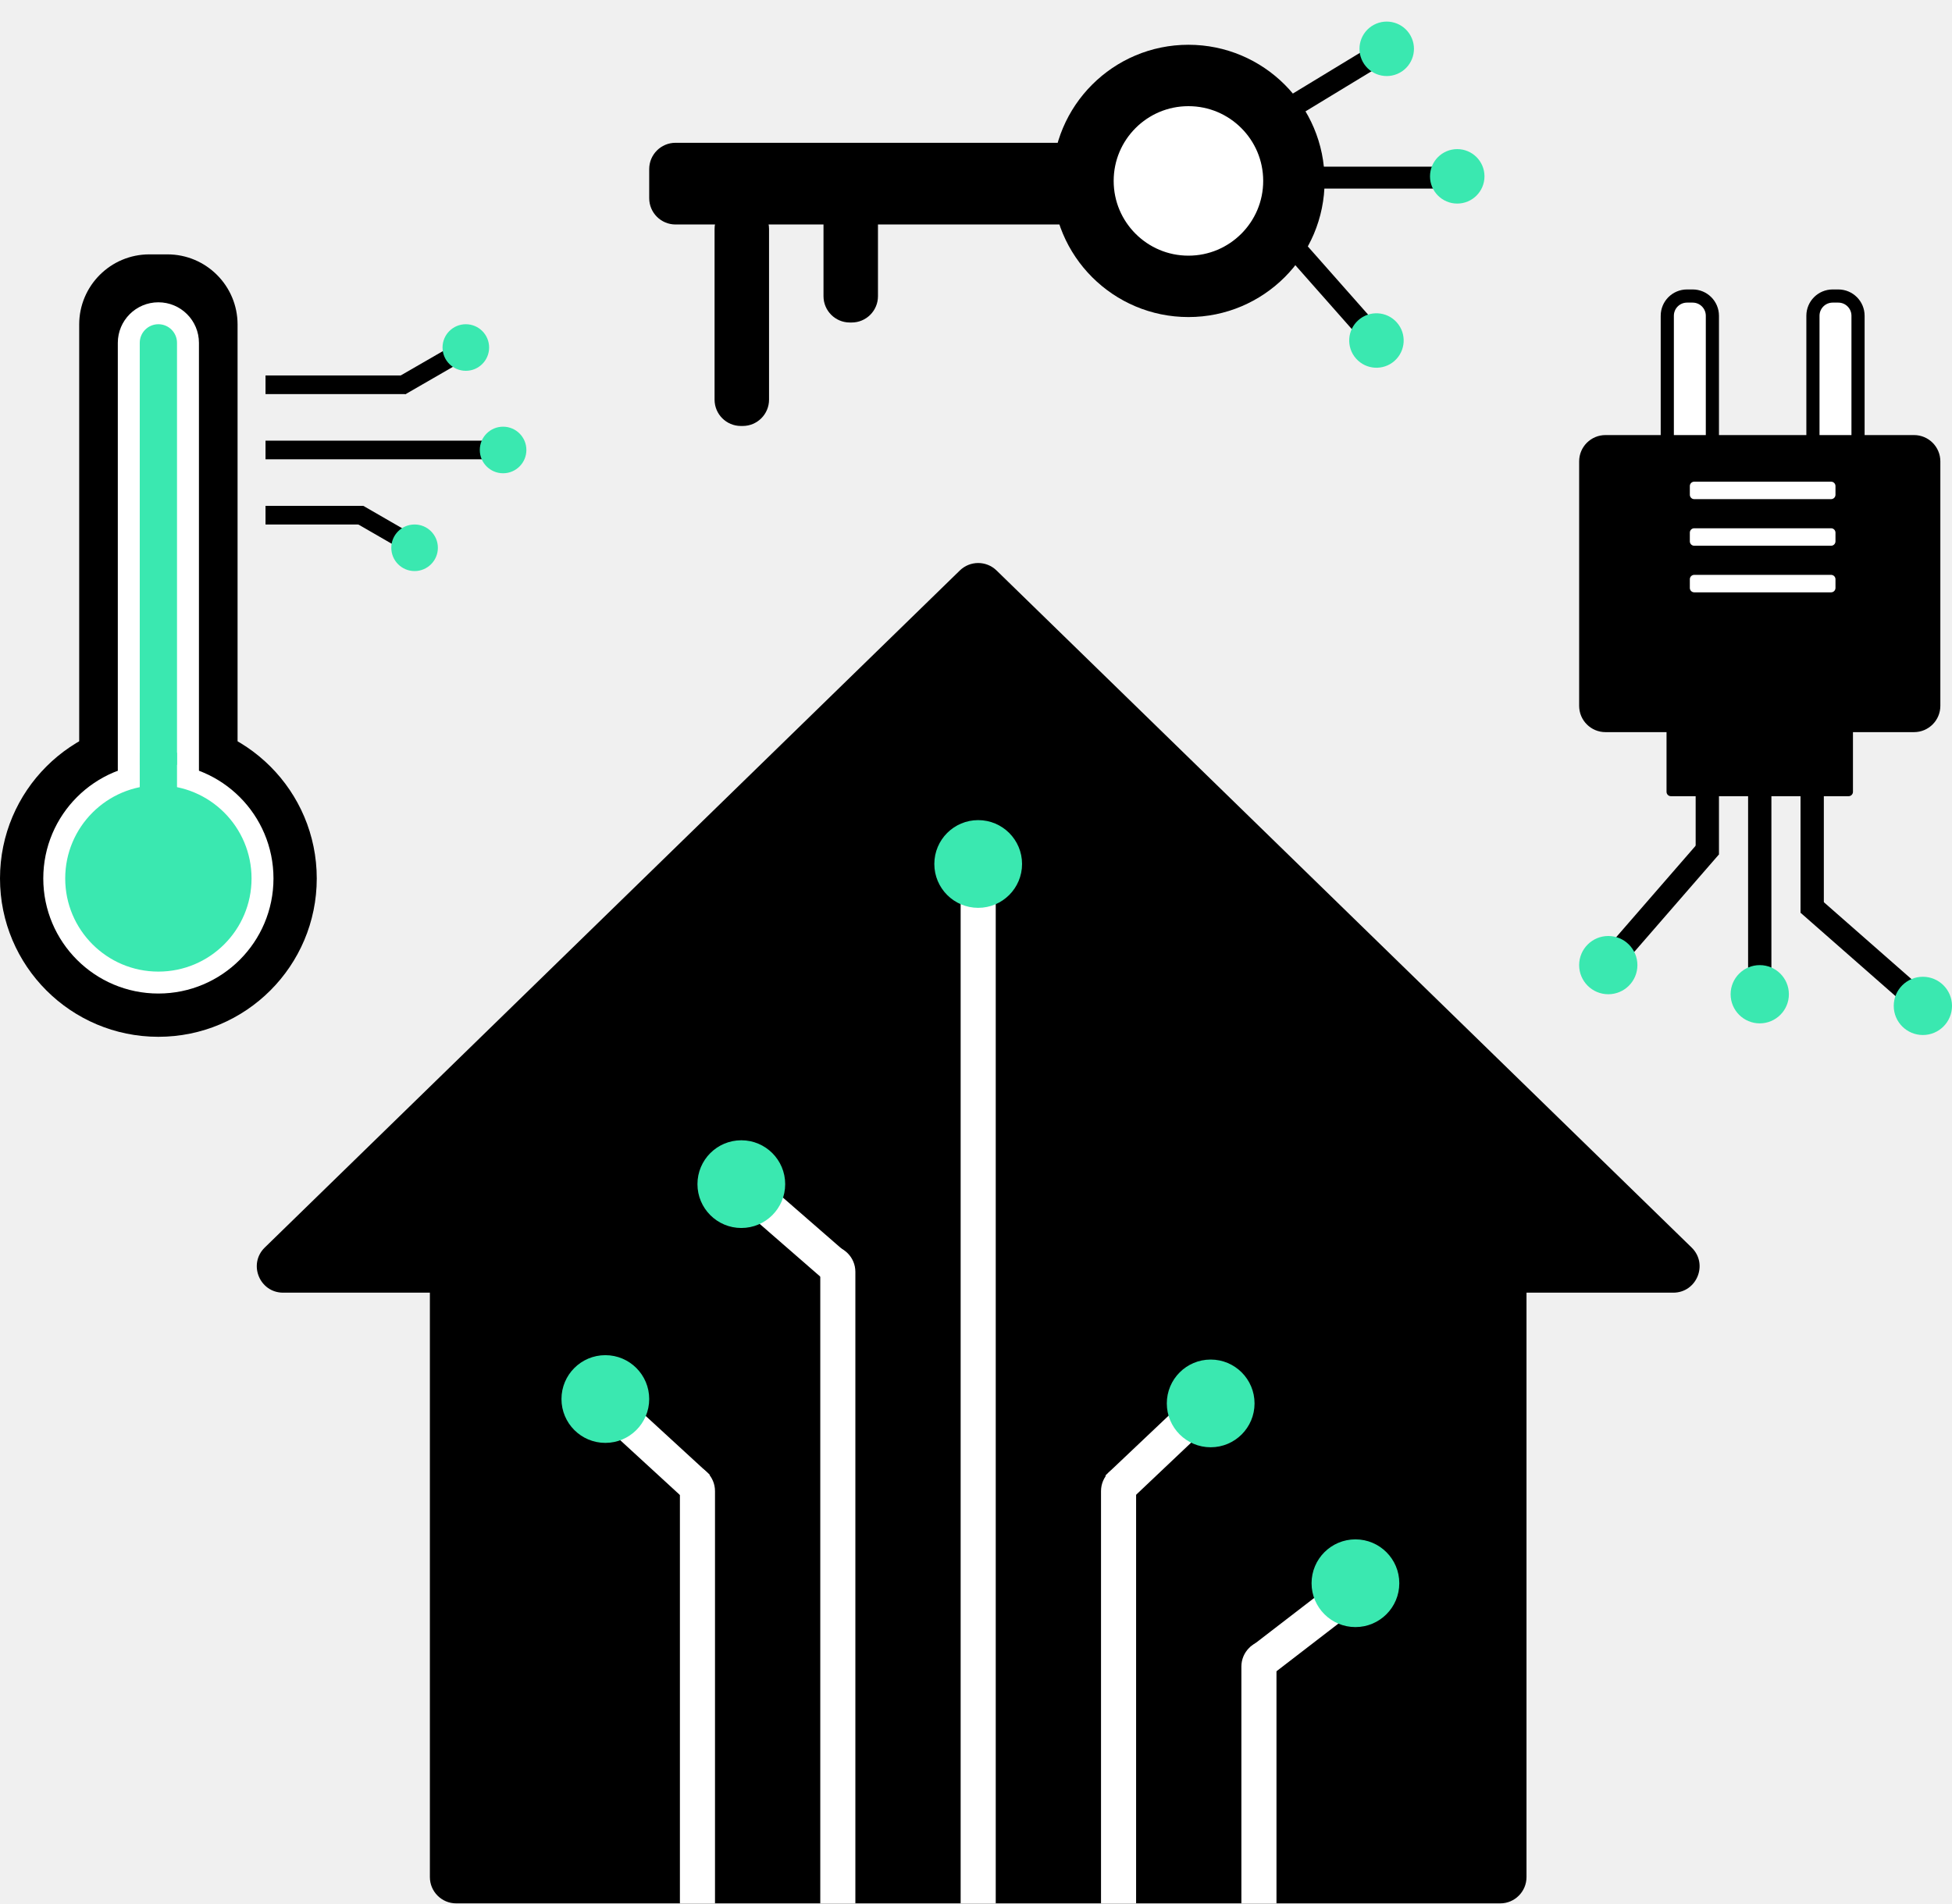
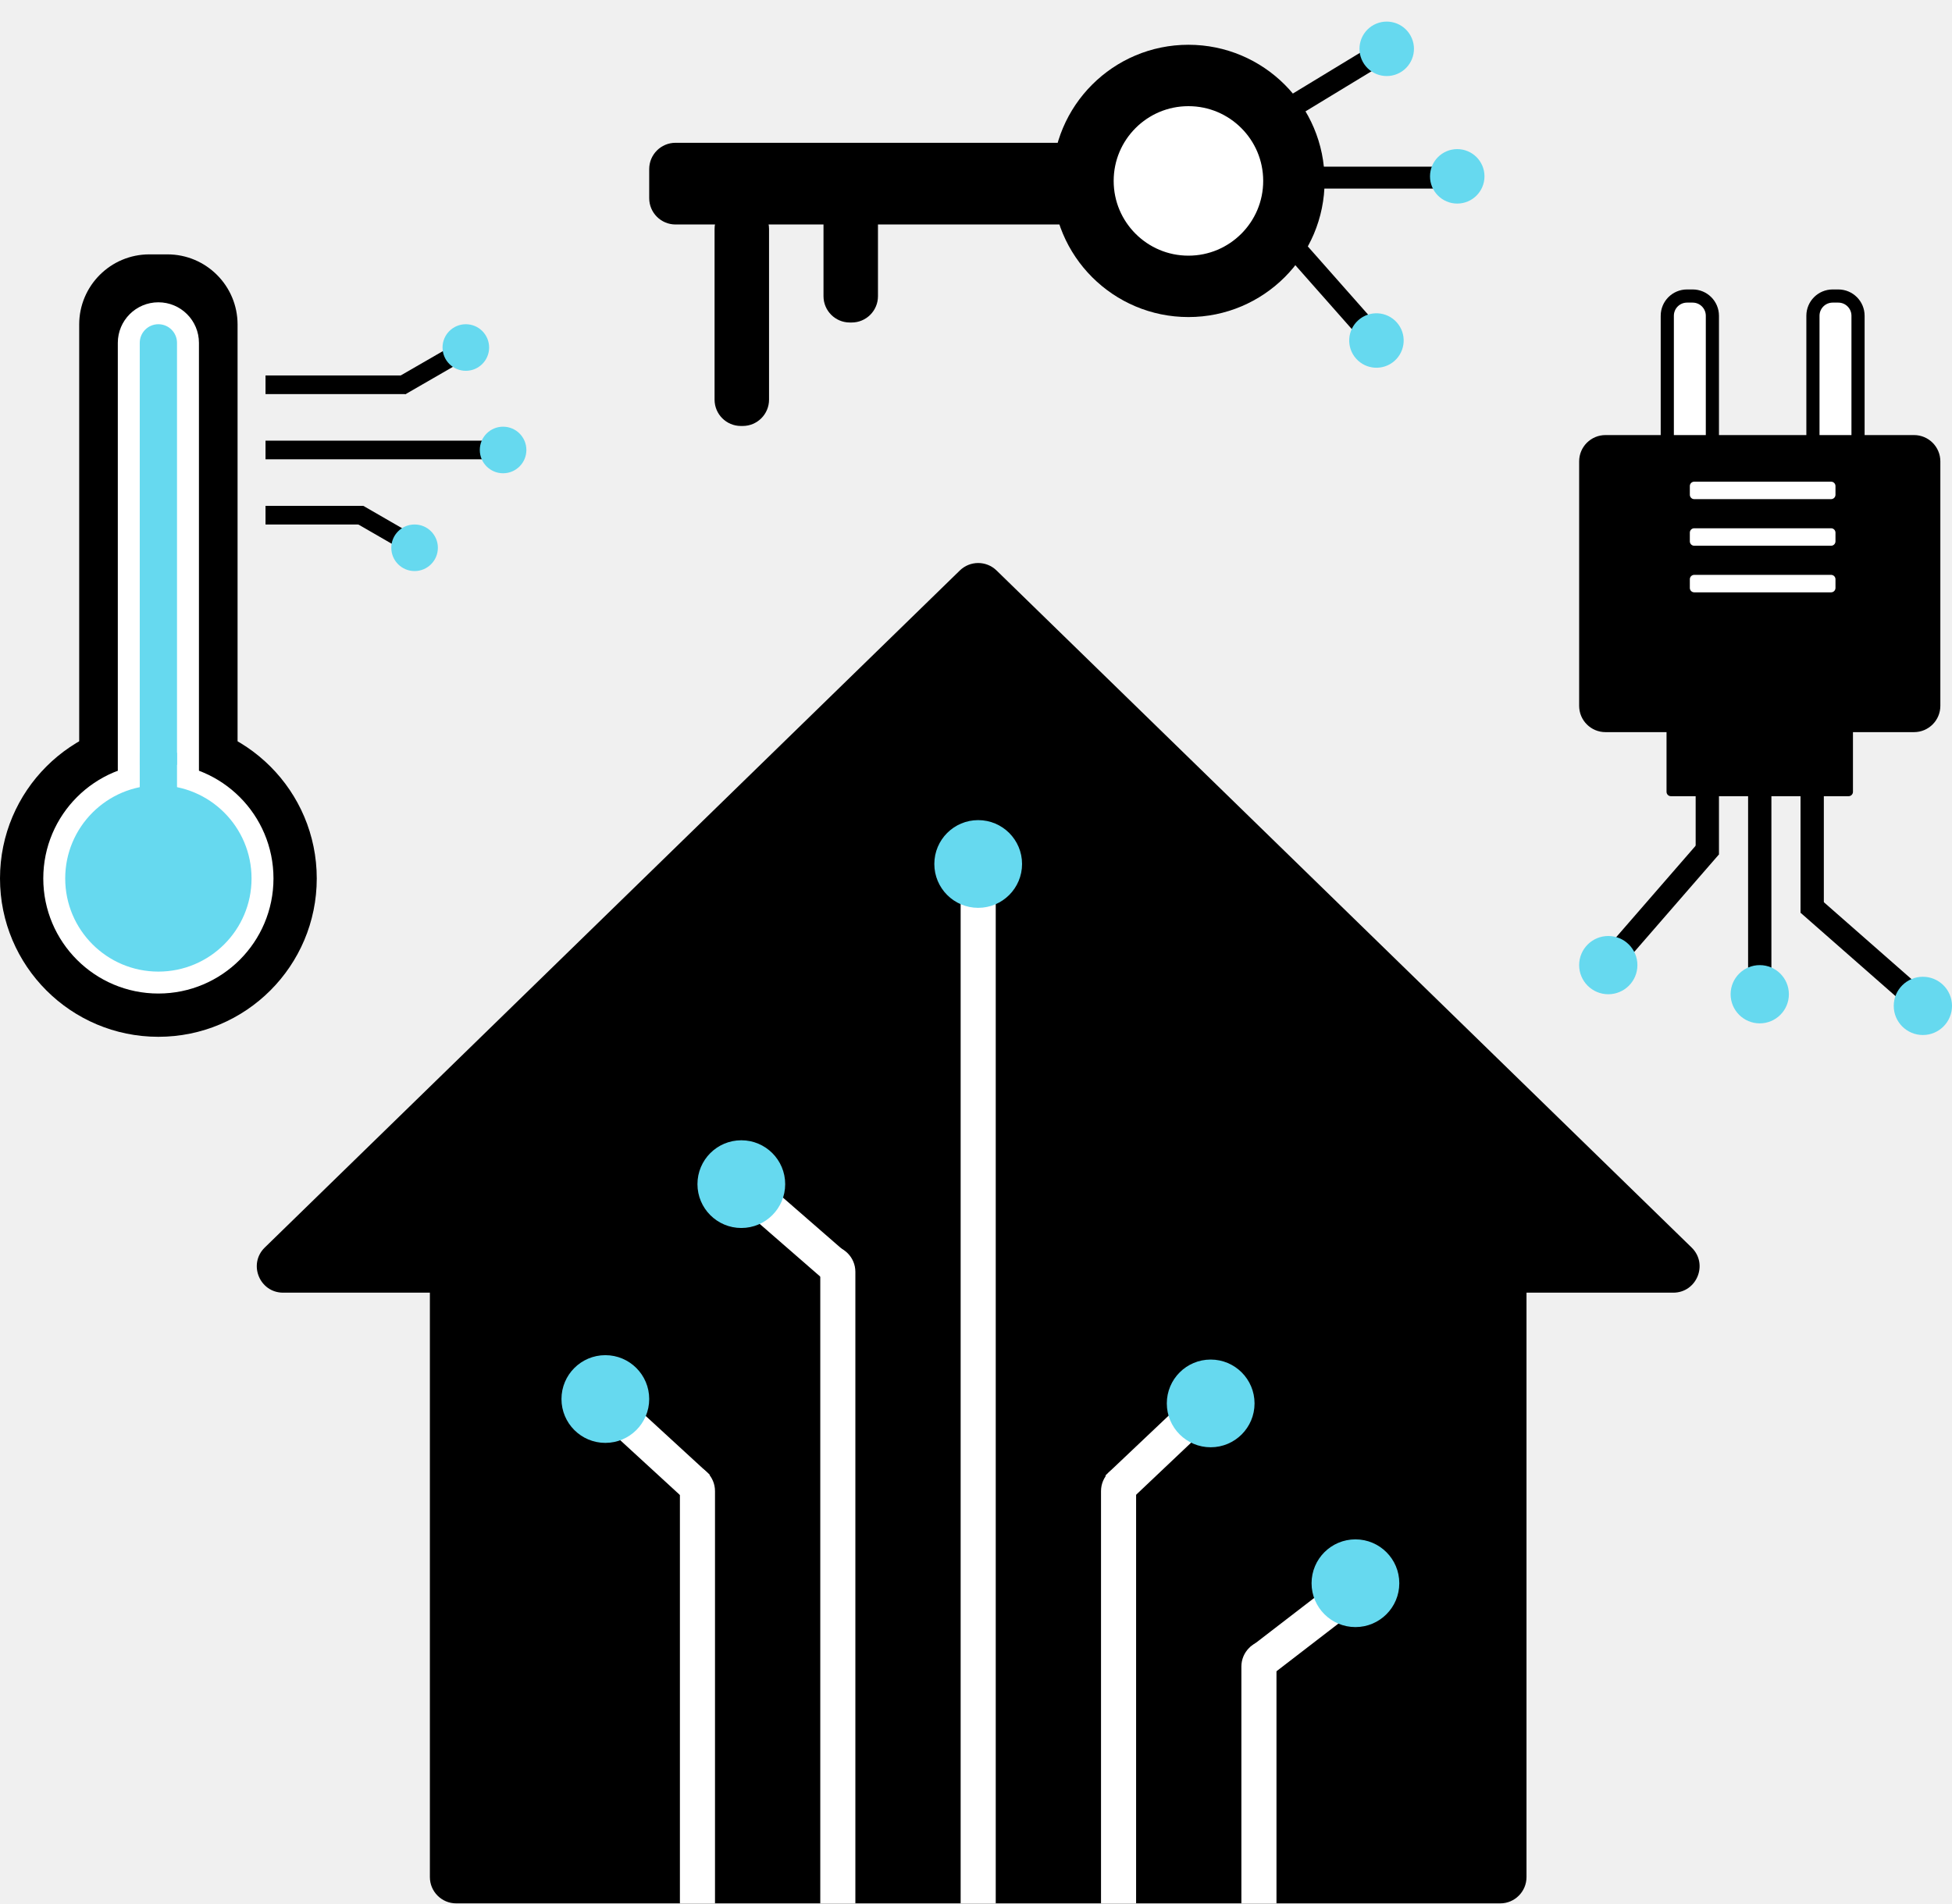
<svg xmlns="http://www.w3.org/2000/svg" width="445" height="434" viewBox="0 0 445 434" fill="none">
-   <path d="M98 292H348V428C348 431.313 345.314 434 342 434H104C100.686 434 98 431.313 98 428V292Z" fill="black" />
-   <path d="M218.813 130.079C221.143 127.809 224.857 127.809 227.187 130.079L385.636 284.452C389.491 288.209 386.832 294.75 381.449 294.75H64.551C59.168 294.75 56.509 288.209 60.364 284.452L218.813 130.079Z" fill="black" />
+   <path d="M98 292H348V428C348 431.313 345.314 434 342 434H104C100.686 434 98 431.313 98 428V292Z" fill="#000" />
+   <path d="M218.813 130.079C221.143 127.809 224.857 127.809 227.187 130.079L385.636 284.452C389.491 288.209 386.832 294.75 381.449 294.75H64.551C59.168 294.75 56.509 288.209 60.364 284.452L218.813 130.079Z" fill="#000" />
  <path d="M155 334H157C160.314 334 163 336.686 163 340V434H155V334Z" fill="white" />
  <rect x="146.347" y="322.075" width="21" height="8" transform="rotate(42.5666 146.347 322.075)" fill="white" />
-   <circle cx="138" cy="319" r="10" fill="#3AE8B0" />
+   <circle cx="138" cy="319" r="10" fill="#66d9ef" />
  <path d="M187 284H189C192.314 284 195 286.686 195 290V434H187V284Z" fill="white" />
  <path d="M219 204H227V434H219V204Z" fill="white" />
-   <circle cx="223" cy="197" r="10" fill="#3AE8B0" />
+   <circle cx="223" cy="197" r="10" fill="#66d9ef" />
  <rect x="177.253" y="272" width="21" height="8" transform="rotate(41.0421 177.253 272)" fill="white" />
-   <circle cx="169" cy="270" r="10" fill="#3AE8B0" />
+   <circle cx="169" cy="270" r="10" fill="#66d9ef" />
  <path d="M259 334H257C253.686 334 251 336.686 251 340V434H259V334Z" fill="white" />
  <rect width="21" height="8" transform="matrix(-0.726073 0.687618 0.687618 0.726073 267.247 322)" fill="white" />
-   <circle r="10" transform="matrix(-1 0 0 1 276 320)" fill="#3AE8B0" />
+   <circle r="10" transform="matrix(-1 0 0 1 276 320)" fill="#66d9ef" />
  <path d="M291 374H289C285.686 374 283 376.686 283 380V434H291V374Z" fill="white" />
  <rect width="20.647" height="8" transform="matrix(-0.792397 0.610005 0.610005 0.792397 301.361 363)" fill="white" />
-   <circle r="10" transform="matrix(-1 0 0 1 309 361)" fill="#3AE8B0" />
-   <circle cx="36.106" cy="200.301" r="36.106" fill="black" />
-   <path d="M18.053 74C18.053 65.163 25.216 58 34.053 58H38.159C46.996 58 54.159 65.163 54.159 74V181.186H18.053V74Z" fill="black" />
-   <path d="M40.354 188.996H42.854V186.496V78.177C42.854 74.45 39.833 71.429 36.106 71.429C32.38 71.429 29.358 74.45 29.358 78.177V186.496V188.996H31.858H40.354Z" fill="#3AE8B0" stroke="white" stroke-width="5" />
-   <circle cx="36.106" cy="200.301" r="23.739" fill="#3AE8B0" stroke="white" stroke-width="5" />
-   <rect x="31.858" y="171.628" width="8.496" height="9.558" fill="#3AE8B0" />
-   <rect x="60.531" y="85.61" width="31.858" height="4.248" fill="black" />
-   <rect width="12.762" height="4.248" transform="matrix(0.866025 -0.5 -0.5 -0.866025 92.3894 89.9155)" fill="black" />
-   <circle cx="106.195" cy="79.239" r="5.31" fill="#3AE8B0" />
-   <rect x="60.531" y="100.478" width="50.973" height="4.248" fill="black" />
-   <circle cx="114.69" cy="102.602" r="5.31" fill="#3AE8B0" />
-   <rect x="60.531" y="115.345" width="22.301" height="4.248" fill="black" />
-   <rect x="82.832" y="115.345" width="11.12" height="4.248" transform="rotate(30 82.8318 115.345)" fill="black" />
-   <circle cx="94.513" cy="124.902" r="5.31" fill="#3AE8B0" />
-   <rect x="162.901" y="46.218" width="12.417" height="50.91" rx="6" fill="black" />
-   <rect x="187.735" y="40.01" width="12.417" height="33.526" rx="6" fill="black" />
-   <rect x="148" y="32.559" width="99.337" height="18.626" rx="6" fill="black" />
-   <circle cx="270.929" cy="41.251" r="24.043" fill="white" stroke="black" stroke-width="14" />
-   <rect x="293.478" y="22.093" width="20.2" height="4.967" transform="rotate(-31.2776 293.478 22.0933)" fill="black" />
-   <circle cx="316.132" cy="11.132" r="6.209" transform="rotate(-22.8463 316.132 11.1317)" fill="#3AE8B0" />
-   <rect x="301" y="38.001" width="26" height="5" fill="black" />
-   <circle cx="332.209" cy="40.209" r="6.209" fill="#3AE8B0" />
-   <rect x="292.629" y="49.943" width="30.032" height="4.967" transform="rotate(48.5383 292.629 49.9429)" fill="black" />
-   <circle cx="313.789" cy="77.642" r="6.209" transform="rotate(48.5383 313.789 77.6419)" fill="#3AE8B0" />
-   <rect x="398.516" y="174.906" width="5.312" height="47.812" fill="black" />
-   <rect x="386.562" y="174.906" width="5.312" height="19.922" fill="black" />
-   <rect x="387.854" y="191.348" width="5.312" height="30.336" transform="rotate(40.9818 387.854 191.348)" fill="black" />
-   <path d="M433.264 228.133L436.77 224.141L413.974 204.124L410.469 208.116L433.264 228.133Z" fill="black" />
-   <rect x="410.469" y="174.906" width="5.312" height="33.203" fill="black" />
-   <circle cx="401.172" cy="226.703" r="6.641" transform="rotate(-90 401.172 226.703)" fill="#3AE8B0" />
-   <circle cx="438.359" cy="229.359" r="6.641" transform="rotate(-90 438.359 229.359)" fill="#3AE8B0" />
-   <circle cx="366.641" cy="220.062" r="6.641" transform="rotate(-90 366.641 220.062)" fill="#3AE8B0" />
-   <rect x="380.094" y="67.499" width="10.281" height="36.844" rx="4.5" fill="white" stroke="black" stroke-width="3" />
-   <rect x="413.297" y="67.499" width="10.281" height="36.844" rx="4.5" fill="white" stroke="black" stroke-width="3" />
-   <rect x="360" y="99.203" width="82.344" height="67.734" rx="6" fill="black" />
+   <circle r="10" transform="matrix(-1 0 0 1 309 361)" fill="#66d9ef" />
+   <circle cx="36.106" cy="200.301" r="36.106" fill="#000" />
+   <path d="M18.053 74C18.053 65.163 25.216 58 34.053 58H38.159C46.996 58 54.159 65.163 54.159 74V181.186H18.053V74Z" fill="#000" />
+   <path d="M40.354 188.996H42.854V186.496V78.177C42.854 74.45 39.833 71.429 36.106 71.429C32.38 71.429 29.358 74.45 29.358 78.177V186.496V188.996H31.858H40.354Z" fill="#66d9ef" stroke="white" stroke-width="5" />
+   <circle cx="36.106" cy="200.301" r="23.739" fill="#66d9ef" stroke="white" stroke-width="5" />
+   <rect x="31.858" y="171.628" width="8.496" height="9.558" fill="#66d9ef" />
+   <rect x="60.531" y="85.61" width="31.858" height="4.248" fill="#000" />
+   <rect width="12.762" height="4.248" transform="matrix(0.866025 -0.5 -0.5 -0.866025 92.3894 89.9155)" fill="#000" />
+   <circle cx="106.195" cy="79.239" r="5.31" fill="#66d9ef" />
+   <rect x="60.531" y="100.478" width="50.973" height="4.248" fill="#000" />
+   <circle cx="114.69" cy="102.602" r="5.31" fill="#66d9ef" />
+   <rect x="60.531" y="115.345" width="22.301" height="4.248" fill="#000" />
+   <rect x="82.832" y="115.345" width="11.12" height="4.248" transform="rotate(30 82.8318 115.345)" fill="#000" />
+   <circle cx="94.513" cy="124.902" r="5.31" fill="#66d9ef" />
+   <rect x="162.901" y="46.218" width="12.417" height="50.91" rx="6" fill="#000" />
+   <rect x="187.735" y="40.01" width="12.417" height="33.526" rx="6" fill="#000" />
+   <rect x="148" y="32.559" width="99.337" height="18.626" rx="6" fill="#000" />
+   <circle cx="270.929" cy="41.251" r="24.043" fill="white" stroke="#000" stroke-width="14" />
+   <rect x="293.478" y="22.093" width="20.2" height="4.967" transform="rotate(-31.2776 293.478 22.0933)" fill="#000" />
+   <circle cx="316.132" cy="11.132" r="6.209" transform="rotate(-22.8463 316.132 11.1317)" fill="#66d9ef" />
+   <rect x="301" y="38.001" width="26" height="5" fill="#000" />
+   <circle cx="332.209" cy="40.209" r="6.209" fill="#66d9ef" />
+   <rect x="292.629" y="49.943" width="30.032" height="4.967" transform="rotate(48.5383 292.629 49.9429)" fill="#000" />
+   <circle cx="313.789" cy="77.642" r="6.209" transform="rotate(48.5383 313.789 77.6419)" fill="#66d9ef" />
+   <rect x="398.516" y="174.906" width="5.312" height="47.812" fill="#000" />
+   <rect x="386.562" y="174.906" width="5.312" height="19.922" fill="#000" />
+   <rect x="387.854" y="191.348" width="5.312" height="30.336" transform="rotate(40.9818 387.854 191.348)" fill="#000" />
+   <path d="M433.264 228.133L436.77 224.141L413.974 204.124L410.469 208.116L433.264 228.133Z" fill="#000" />
+   <rect x="410.469" y="174.906" width="5.312" height="33.203" fill="#000" />
+   <circle cx="401.172" cy="226.703" r="6.641" transform="rotate(-90 401.172 226.703)" fill="#66d9ef" />
+   <circle cx="438.359" cy="229.359" r="6.641" transform="rotate(-90 438.359 229.359)" fill="#66d9ef" />
+   <circle cx="366.641" cy="220.062" r="6.641" transform="rotate(-90 366.641 220.062)" fill="#66d9ef" />
+   <rect x="380.094" y="67.499" width="10.281" height="36.844" rx="4.5" fill="white" stroke="#000" stroke-width="3" />
+   <rect x="413.297" y="67.499" width="10.281" height="36.844" rx="4.5" fill="white" stroke="#000" stroke-width="3" />
+   <rect x="360" y="99.203" width="82.344" height="67.734" rx="6" fill="#000" />
  <rect x="385.234" y="109.828" width="33.203" height="3.984" rx="1" fill="white" />
  <rect x="385.234" y="120.453" width="33.203" height="3.984" rx="1" fill="white" />
  <rect x="385.234" y="131.078" width="33.203" height="3.984" rx="1" fill="white" />
-   <rect x="379.922" y="165.609" width="42.5" height="15.938" rx="1" fill="black" />
+   <rect x="379.922" y="165.609" width="42.5" height="15.938" rx="1" fill="#000" />
</svg>
